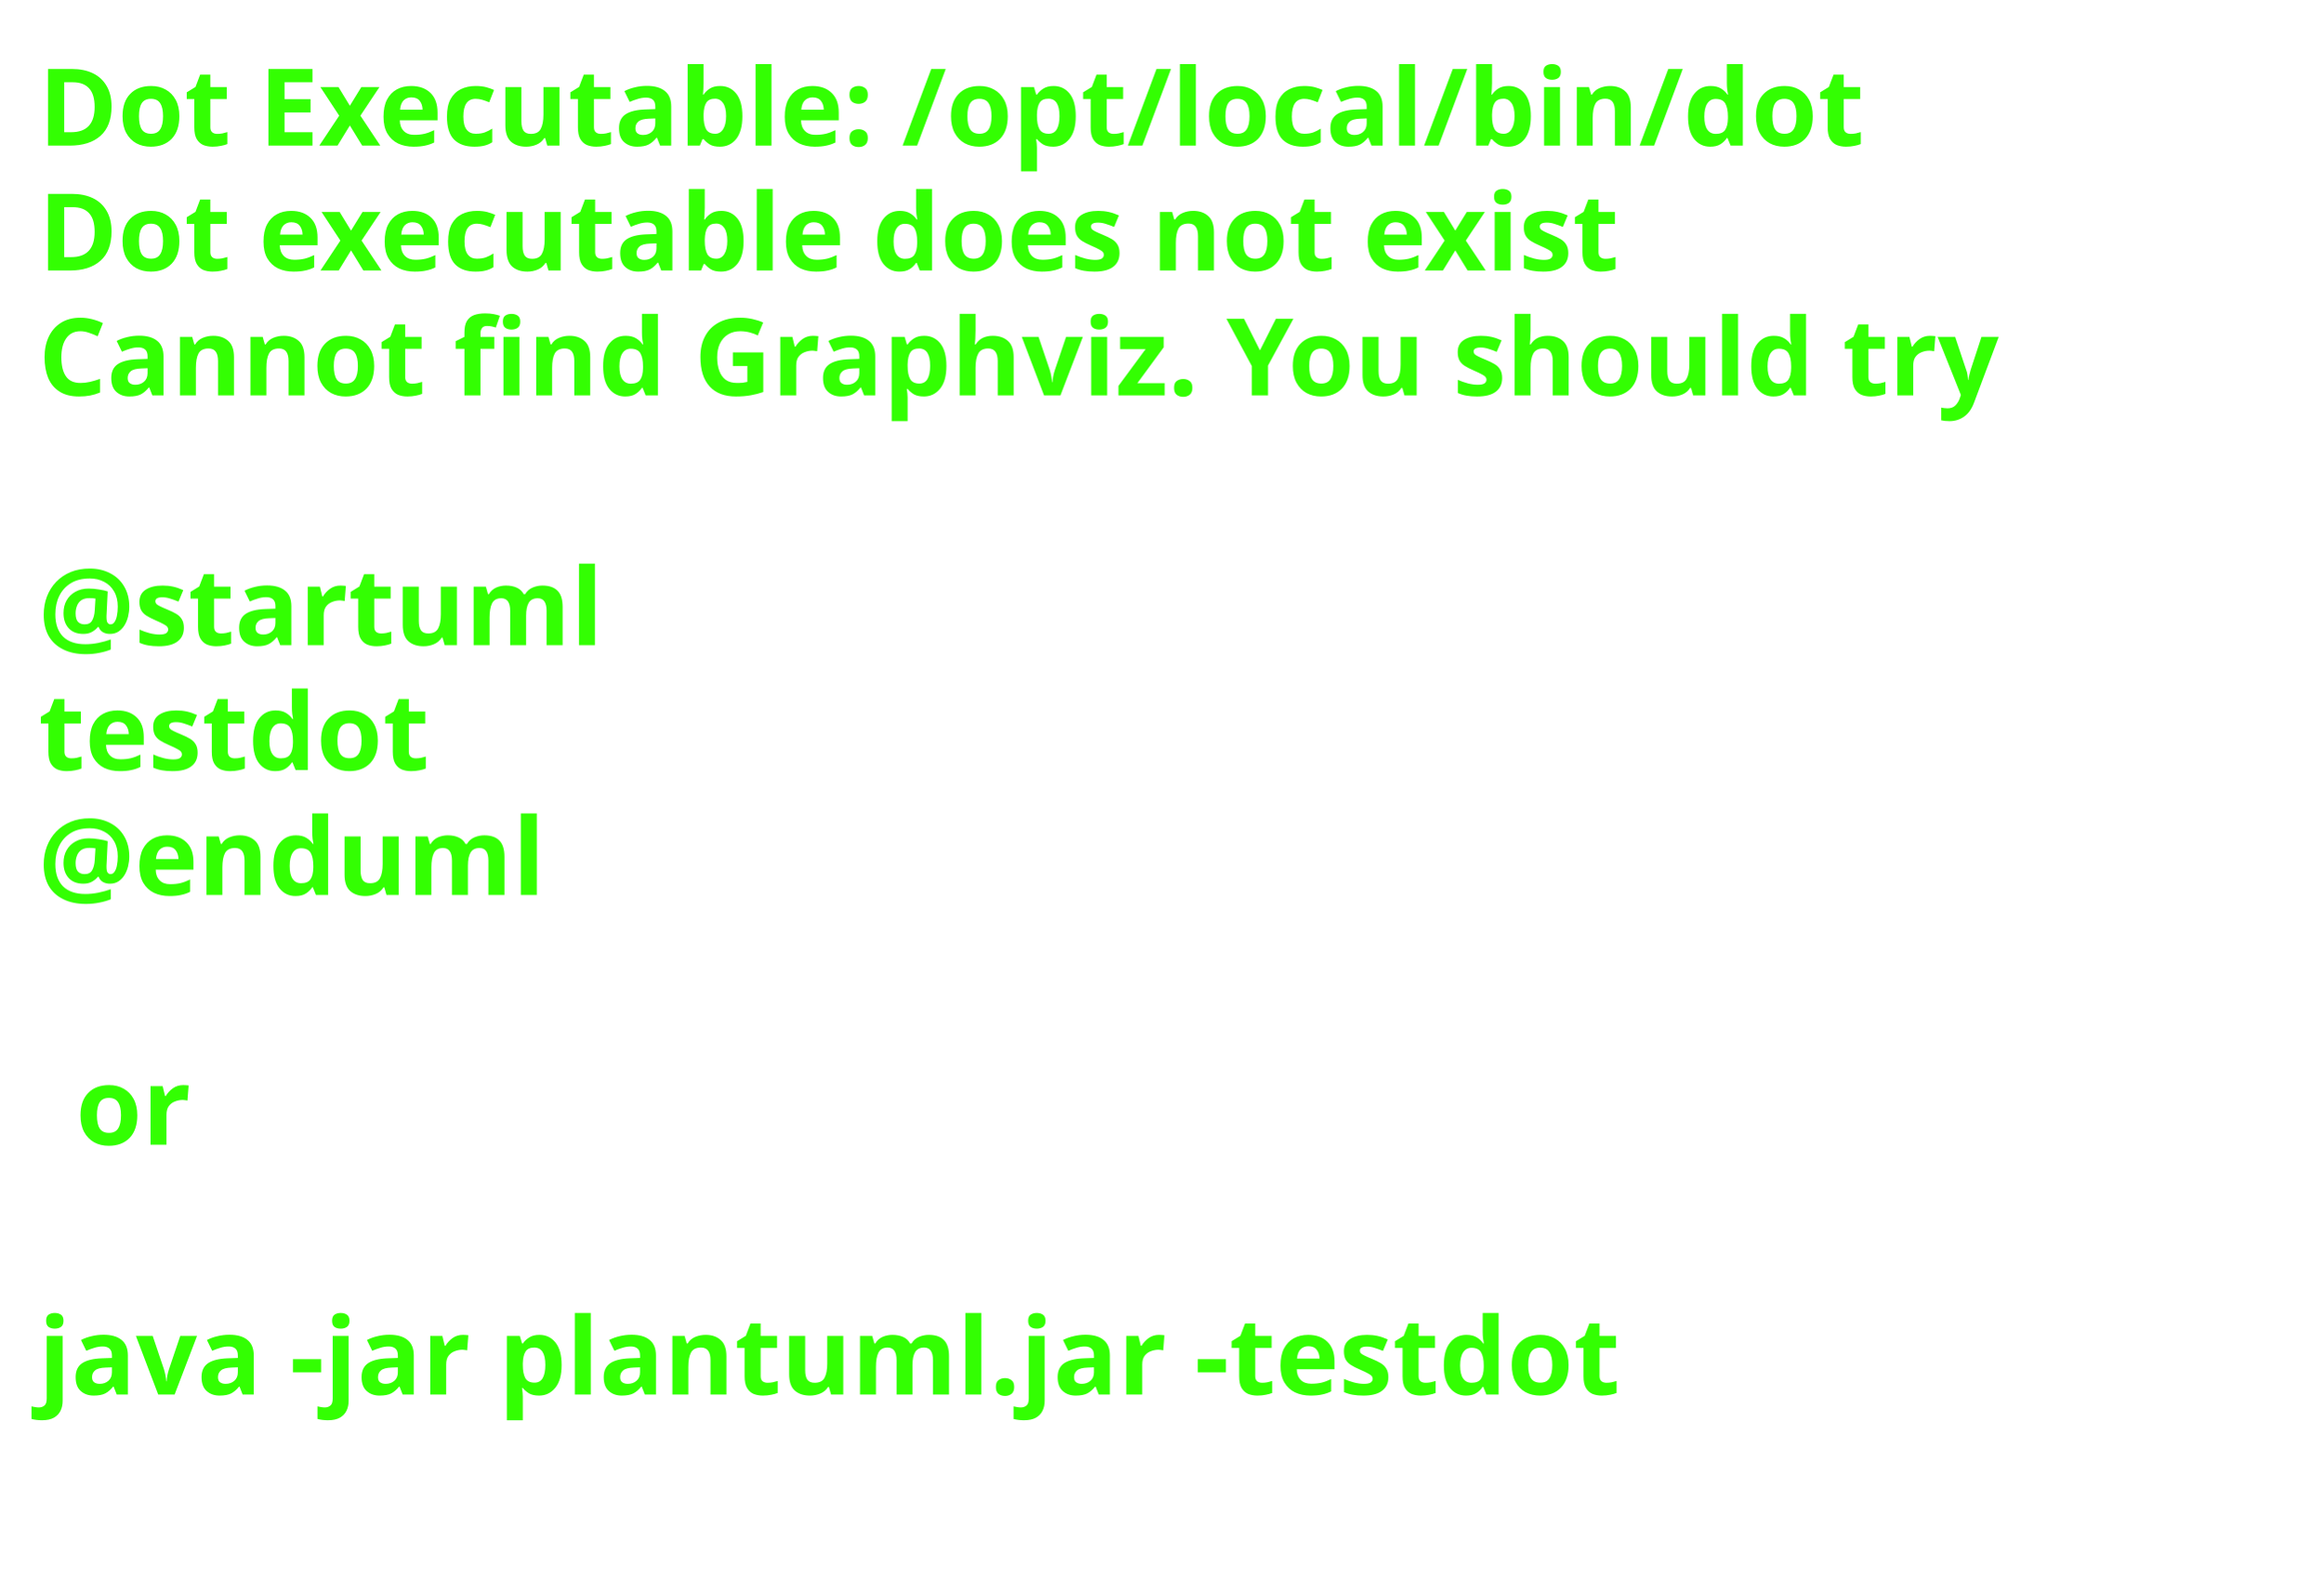
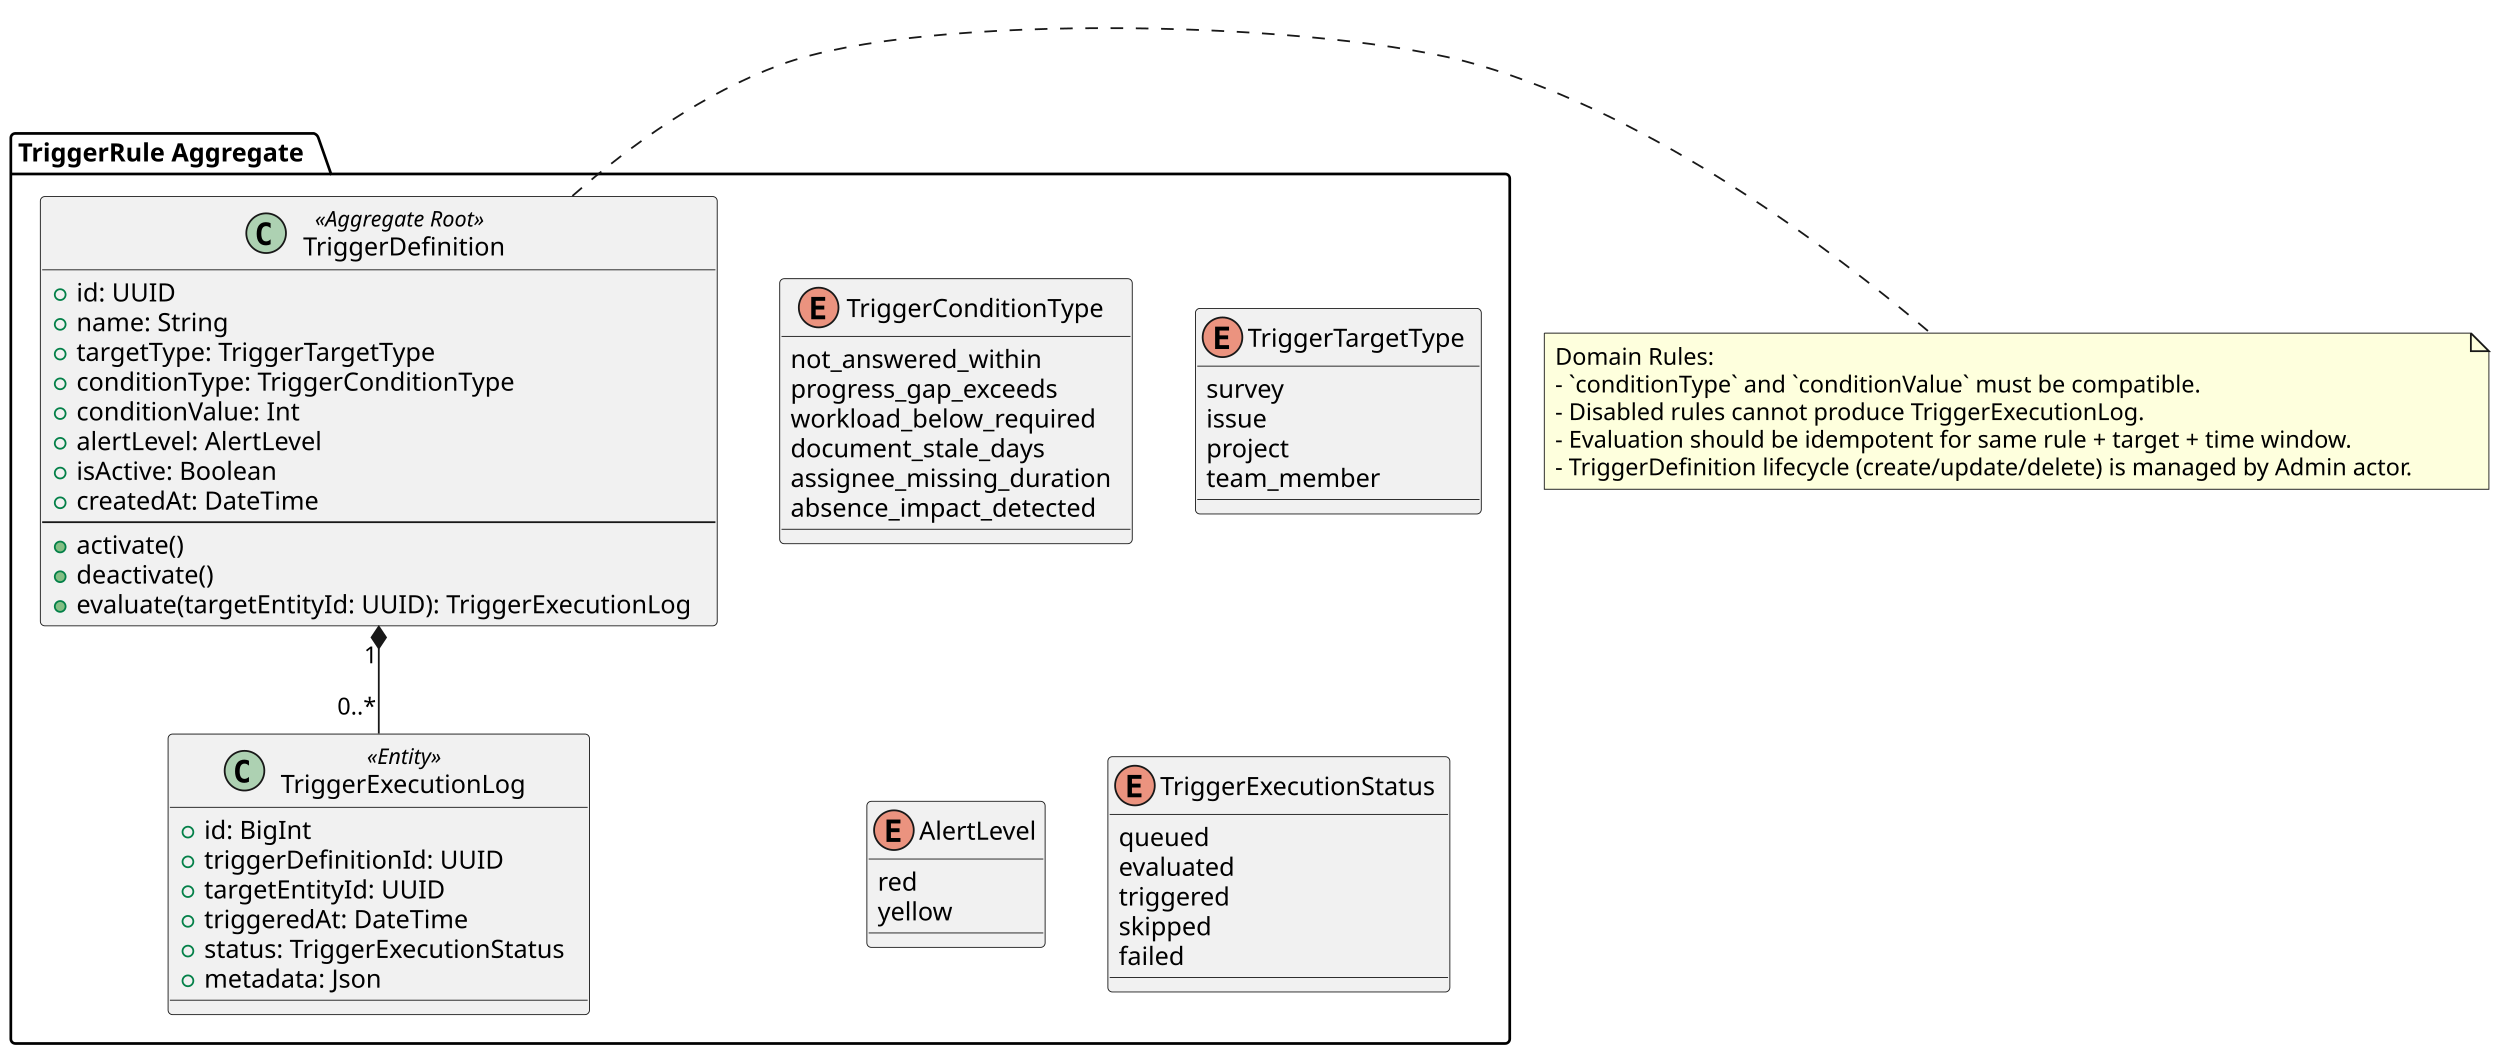
- <svg xmlns="http://www.w3.org/2000/svg" contentStyleType="text/css" data-diagram-type="CLASS" height="206px" preserveAspectRatio="none" style="width:303px;height:206px;background:#FFFFFF;" version="1.1" viewBox="0 0 303 206" width="303px" zoomAndPan="magnify">
+ <svg xmlns="http://www.w3.org/2000/svg" contentStyleType="text/css" data-diagram-type="CLASS" height="585px" preserveAspectRatio="none" style="width:1386px;height:585px;background:#FFFFFF;" version="1.1" viewBox="0 0 1386 585" width="1386px" zoomAndPan="magnify">
  <defs />
  <g>
-     <text fill="#33FF02" font-family="sans-serif" font-size="14" font-weight="bold" lengthAdjust="spacing" textLength="264.954" x="5" y="19">Dot Executable: /opt/local/bin/dot</text>
-     <text fill="#33FF02" font-family="sans-serif" font-size="14" font-weight="bold" lengthAdjust="spacing" textLength="236.264" x="5" y="35.297">Dot executable does not exist</text>
-     <text fill="#33FF02" font-family="sans-serif" font-size="14" font-weight="bold" lengthAdjust="spacing" textLength="291.587" x="5" y="51.594">Cannot find Graphviz. You should try</text>
-     <text fill="#33FF02" font-family="sans-serif" font-size="14" font-weight="bold" lengthAdjust="spacing" textLength="4.874" x="5" y="67.891"> </text>
-     <text fill="#33FF02" font-family="sans-serif" font-size="14" font-weight="bold" lengthAdjust="spacing" textLength="81.423" x="5" y="84.188">@startuml</text>
-     <text fill="#33FF02" font-family="sans-serif" font-size="14" font-weight="bold" lengthAdjust="spacing" textLength="57.545" x="5" y="100.484">testdot</text>
-     <text fill="#33FF02" font-family="sans-serif" font-size="14" font-weight="bold" lengthAdjust="spacing" textLength="72.837" x="5" y="116.781">@enduml</text>
-     <text fill="#33FF02" font-family="sans-serif" font-size="14" font-weight="bold" lengthAdjust="spacing" textLength="4.874" x="5" y="133.078"> </text>
-     <text fill="#33FF02" font-family="sans-serif" font-size="14" font-weight="bold" lengthAdjust="spacing" textLength="16.523" x="9.874" y="149.375">or</text>
-     <text fill="#33FF02" font-family="sans-serif" font-size="14" font-weight="bold" lengthAdjust="spacing" textLength="4.874" x="5" y="165.672"> </text>
-     <text fill="#33FF02" font-family="sans-serif" font-size="14" font-weight="bold" lengthAdjust="spacing" textLength="234.507" x="5" y="181.969">java -jar plantuml.jar -testdot</text>
-     <text fill="#33FF02" font-family="sans-serif" font-size="14" font-weight="bold" lengthAdjust="spacing" textLength="4.874" x="5" y="198.266"> </text>
+     <g class="cluster" data-qualified-name="TriggerRule Aggregate" data-source-line="1" id="ent0002">
+       <path d="M8.5,73.97 L174.027,73.97 A3.75,3.75 0 0 1 176.527,76.47 L183.527,96.458 L834.5,96.458 A2.5,2.5 0 0 1 837,98.958 L837,576.01 A2.5,2.5 0 0 1 834.5,578.51 L8.5,578.51 A2.5,2.5 0 0 1 6,576.01 L6,76.47 A2.5,2.5 0 0 1 8.5,73.97" fill="none" style="stroke:#000000;stroke-width:1.5;" />
+       <line style="stroke:#000000;stroke-width:1.5;" x1="6" x2="183.527" y1="96.458" y2="96.458" />
+       <text fill="#000000" font-family="sans-serif" font-size="14" font-weight="bold" lengthAdjust="spacing" textLength="164.527" x="10" y="89.505">TriggerRule Aggregate</text>
+     </g>
+     <g class="entity" data-qualified-name="TriggerRule Aggregate.TriggerDefinition" data-source-line="3" id="ent0003">
+       <rect fill="#F1F1F1" height="237.992" rx="2.5" ry="2.5" style="stroke:#181818;stroke-width:0.5;" width="375.255" x="22.37" y="108.97" />
+       <ellipse cx="147.546" cy="129.28" fill="#ADD1B2" rx="11" ry="11" style="stroke:#181818;stroke-width:1;" />
+       <path d="M150.019,135.424 Q149.438,135.722 148.799,135.872 Q148.16,136.021 147.454,136.021 Q144.948,136.021 143.628,134.369 Q142.308,132.718 142.308,129.596 Q142.308,126.467 143.628,124.815 Q144.948,123.163 147.454,123.163 Q148.16,123.163 148.808,123.313 Q149.455,123.462 150.019,123.761 L150.019,126.484 Q149.389,125.903 148.795,125.633 Q148.202,125.363 147.571,125.363 Q146.226,125.363 145.541,126.43 Q144.856,127.496 144.856,129.596 Q144.856,131.688 145.541,132.755 Q146.226,133.822 147.571,133.822 Q148.202,133.822 148.795,133.552 Q149.389,133.282 150.019,132.701 Z " fill="#000000" />
+       <text fill="#000000" font-family="sans-serif" font-size="12" font-style="italic" lengthAdjust="spacing" textLength="103.312" x="174.591" y="125.572">«Aggregate Root»</text>
+       <text fill="#000000" font-family="sans-serif" font-size="14" lengthAdjust="spacing" textLength="116.402" x="168.046" y="141.638">TriggerDefinition</text>
+       <line style="stroke:#181818;stroke-width:0.5;" x1="23.37" x2="396.625" y1="149.591" y2="149.591" />
+       <g data-visibility-modifier="PUBLIC_FIELD">
+         <ellipse cx="33.37" cy="163.335" fill="none" rx="3" ry="3" style="stroke:#038048;stroke-width:1;" />
+       </g>
+       <text fill="#000000" font-family="sans-serif" font-size="14" lengthAdjust="spacing" textLength="55.638" x="42.37" y="167.126">id: UUID</text>
+       <g data-visibility-modifier="PUBLIC_FIELD">
+         <ellipse cx="33.37" cy="179.823" fill="none" rx="3" ry="3" style="stroke:#038048;stroke-width:1;" />
+       </g>
+       <text fill="#000000" font-family="sans-serif" font-size="14" lengthAdjust="spacing" textLength="86.119" x="42.37" y="183.614">name: String</text>
+       <g data-visibility-modifier="PUBLIC_FIELD">
+         <ellipse cx="33.37" cy="196.312" fill="none" rx="3" ry="3" style="stroke:#038048;stroke-width:1;" />
+       </g>
+       <text fill="#000000" font-family="sans-serif" font-size="14" lengthAdjust="spacing" textLength="208.571" x="42.37" y="200.103">targetType: TriggerTargetType</text>
+       <g data-visibility-modifier="PUBLIC_FIELD">
+         <ellipse cx="33.37" cy="212.8" fill="none" rx="3" ry="3" style="stroke:#038048;stroke-width:1;" />
+       </g>
+       <text fill="#000000" font-family="sans-serif" font-size="14" lengthAdjust="spacing" textLength="254.324" x="42.37" y="216.591">conditionType: TriggerConditionType</text>
+       <g data-visibility-modifier="PUBLIC_FIELD">
+         <ellipse cx="33.37" cy="229.288" fill="none" rx="3" ry="3" style="stroke:#038048;stroke-width:1;" />
+       </g>
+       <text fill="#000000" font-family="sans-serif" font-size="14" lengthAdjust="spacing" textLength="128.126" x="42.37" y="233.079">conditionValue: Int</text>
+       <g data-visibility-modifier="PUBLIC_FIELD">
+         <ellipse cx="33.37" cy="245.777" fill="none" rx="3" ry="3" style="stroke:#038048;stroke-width:1;" />
+       </g>
+       <text fill="#000000" font-family="sans-serif" font-size="14" lengthAdjust="spacing" textLength="140.588" x="42.37" y="249.568">alertLevel: AlertLevel</text>
+       <g data-visibility-modifier="PUBLIC_FIELD">
+         <ellipse cx="33.37" cy="262.265" fill="none" rx="3" ry="3" style="stroke:#038048;stroke-width:1;" />
+       </g>
+       <text fill="#000000" font-family="sans-serif" font-size="14" lengthAdjust="spacing" textLength="114.721" x="42.37" y="266.056">isActive: Boolean</text>
+       <g data-visibility-modifier="PUBLIC_FIELD">
+         <ellipse cx="33.37" cy="278.753" fill="none" rx="3" ry="3" style="stroke:#038048;stroke-width:1;" />
+       </g>
+       <text fill="#000000" font-family="sans-serif" font-size="14" lengthAdjust="spacing" textLength="139.057" x="42.37" y="282.544">createdAt: DateTime</text>
+       <line style="stroke:#181818;stroke-width:1;" x1="23.37" x2="396.625" y1="289.497" y2="289.497" />
+       <g data-visibility-modifier="PUBLIC_METHOD">
+         <ellipse cx="33.37" cy="303.241" fill="#84BE84" rx="3" ry="3" style="stroke:#038048;stroke-width:1;" />
+       </g>
+       <text fill="#000000" font-family="sans-serif" font-size="14" lengthAdjust="spacing" textLength="61.305" x="42.37" y="307.033">activate()</text>
+       <g data-visibility-modifier="PUBLIC_METHOD">
+         <ellipse cx="33.37" cy="319.73" fill="#84BE84" rx="3" ry="3" style="stroke:#038048;stroke-width:1;" />
+       </g>
+       <text fill="#000000" font-family="sans-serif" font-size="14" lengthAdjust="spacing" textLength="77.916" x="42.37" y="323.521">deactivate()</text>
+       <g data-visibility-modifier="PUBLIC_METHOD">
+         <ellipse cx="33.37" cy="336.218" fill="#84BE84" rx="3" ry="3" style="stroke:#038048;stroke-width:1;" />
+       </g>
+       <text fill="#000000" font-family="sans-serif" font-size="14" lengthAdjust="spacing" textLength="349.255" x="42.37" y="340.009">evaluate(targetEntityId: UUID): TriggerExecutionLog</text>
+     </g>
+     <g class="entity" data-qualified-name="TriggerRule Aggregate.TriggerConditionType" data-source-line="18" id="ent0004">
+       <rect fill="#F1F1F1" height="146.93" rx="2.5" ry="2.5" style="stroke:#181818;stroke-width:0.5;" width="195.456" x="432.27" y="154.5" />
+       <ellipse cx="453.866" cy="170.5" fill="#EB937F" rx="11" ry="11" style="stroke:#181818;stroke-width:1;" />
+       <path d="M457.48,177 L449.761,177 L449.761,164.607 L457.48,164.607 L457.48,166.765 L452.209,166.765 L452.209,169.438 L456.982,169.438 L456.982,171.596 L452.209,171.596 L452.209,174.842 L457.48,174.842 Z " fill="#000000" />
+       <text fill="#000000" font-family="sans-serif" font-size="14" lengthAdjust="spacing" textLength="148.798" x="469.332" y="175.791">TriggerConditionType</text>
+       <line style="stroke:#181818;stroke-width:0.5;" x1="433.27" x2="626.726" y1="186.5" y2="186.5" />
+       <text fill="#000000" font-family="sans-serif" font-size="14" lengthAdjust="spacing" textLength="142.502" x="438.27" y="204.035">not_answered_within</text>
+       <text fill="#000000" font-family="sans-serif" font-size="14" lengthAdjust="spacing" textLength="154.048" x="438.27" y="220.523">progress_gap_exceeds</text>
+       <text fill="#000000" font-family="sans-serif" font-size="14" lengthAdjust="spacing" textLength="173.947" x="438.27" y="237.012">workload_below_required</text>
+       <text fill="#000000" font-family="sans-serif" font-size="14" lengthAdjust="spacing" textLength="145.011" x="438.27" y="253.5">document_stale_days</text>
+       <text fill="#000000" font-family="sans-serif" font-size="14" lengthAdjust="spacing" textLength="183.456" x="438.27" y="269.988">assignee_missing_duration</text>
+       <text fill="#000000" font-family="sans-serif" font-size="14" lengthAdjust="spacing" textLength="173.872" x="438.27" y="286.477">absence_impact_detected</text>
+       <line style="stroke:#181818;stroke-width:0.5;" x1="433.27" x2="626.726" y1="293.43" y2="293.43" />
+     </g>
+     <g class="entity" data-qualified-name="TriggerRule Aggregate.TriggerTargetType" data-source-line="27" id="ent0005">
+       <rect fill="#F1F1F1" height="113.953" rx="2.5" ry="2.5" style="stroke:#181818;stroke-width:0.5;" width="158.472" x="662.76" y="170.99" />
+       <ellipse cx="677.76" cy="186.99" fill="#EB937F" rx="11" ry="11" style="stroke:#181818;stroke-width:1;" />
+       <path d="M681.374,193.49 L673.654,193.49 L673.654,181.097 L681.374,181.097 L681.374,183.255 L676.103,183.255 L676.103,185.928 L680.876,185.928 L680.876,188.086 L676.103,188.086 L676.103,191.332 L681.374,191.332 Z " fill="#000000" />
+       <text fill="#000000" font-family="sans-serif" font-size="14" lengthAdjust="spacing" textLength="126.472" x="691.76" y="192.281">TriggerTargetType</text>
+       <line style="stroke:#181818;stroke-width:0.5;" x1="663.76" x2="820.232" y1="202.99" y2="202.99" />
+       <text fill="#000000" font-family="sans-serif" font-size="14" lengthAdjust="spacing" textLength="43.914" x="668.76" y="220.525">survey</text>
+       <text fill="#000000" font-family="sans-serif" font-size="14" lengthAdjust="spacing" textLength="34.809" x="668.76" y="237.013">issue</text>
+       <text fill="#000000" font-family="sans-serif" font-size="14" lengthAdjust="spacing" textLength="47.605" x="668.76" y="253.502">project</text>
+       <text fill="#000000" font-family="sans-serif" font-size="14" lengthAdjust="spacing" textLength="97.118" x="668.76" y="269.99">team_member</text>
+       <line style="stroke:#181818;stroke-width:0.5;" x1="663.76" x2="820.232" y1="276.943" y2="276.943" />
+     </g>
+     <g class="entity" data-qualified-name="TriggerRule Aggregate.AlertLevel" data-source-line="34" id="ent0006">
+       <rect fill="#F1F1F1" height="80.977" rx="2.5" ry="2.5" style="stroke:#181818;stroke-width:0.5;" width="98.828" x="480.59" y="444.25" />
+       <ellipse cx="495.59" cy="460.25" fill="#EB937F" rx="11" ry="11" style="stroke:#181818;stroke-width:1;" />
+       <path d="M499.204,466.75 L491.485,466.75 L491.485,454.357 L499.204,454.357 L499.204,456.515 L493.933,456.515 L493.933,459.188 L498.706,459.188 L498.706,461.346 L493.933,461.346 L493.933,464.592 L499.204,464.592 Z " fill="#000000" />
+       <text fill="#000000" font-family="sans-serif" font-size="14" lengthAdjust="spacing" textLength="66.828" x="509.59" y="465.541">AlertLevel</text>
+       <line style="stroke:#181818;stroke-width:0.5;" x1="481.59" x2="578.418" y1="476.25" y2="476.25" />
+       <text fill="#000000" font-family="sans-serif" font-size="14" lengthAdjust="spacing" textLength="22.34" x="486.59" y="493.785">red</text>
+       <text fill="#000000" font-family="sans-serif" font-size="14" lengthAdjust="spacing" textLength="42.595" x="486.59" y="510.273">yellow</text>
+       <line style="stroke:#181818;stroke-width:0.5;" x1="481.59" x2="578.418" y1="517.227" y2="517.227" />
+     </g>
+     <g class="entity" data-qualified-name="TriggerRule Aggregate.TriggerExecutionLog" data-source-line="39" id="ent0007">
+       <rect fill="#F1F1F1" height="155.551" rx="2.5" ry="2.5" style="stroke:#181818;stroke-width:0.5;" width="233.614" x="93.19" y="406.96" />
+       <ellipse cx="135.55" cy="427.271" fill="#ADD1B2" rx="11" ry="11" style="stroke:#181818;stroke-width:1;" />
+       <path d="M138.024,433.414 Q137.442,433.712 136.803,433.862 Q136.164,434.011 135.459,434.011 Q132.952,434.011 131.632,432.359 Q130.312,430.708 130.312,427.587 Q130.312,424.457 131.632,422.805 Q132.952,421.153 135.459,421.153 Q136.164,421.153 136.812,421.303 Q137.459,421.452 138.024,421.751 L138.024,424.474 Q137.393,423.893 136.799,423.623 Q136.206,423.353 135.575,423.353 Q134.23,423.353 133.545,424.42 Q132.86,425.486 132.86,427.587 Q132.86,429.678 133.545,430.745 Q134.23,431.812 135.575,431.812 Q136.206,431.812 136.799,431.542 Q137.393,431.272 138.024,430.691 Z " fill="#000000" />
+       <text fill="#000000" font-family="sans-serif" font-size="12" font-style="italic" lengthAdjust="spacing" textLength="45.24" x="203.417" y="423.562">«Entity»</text>
+       <text fill="#000000" font-family="sans-serif" font-size="14" lengthAdjust="spacing" textLength="140.814" x="155.63" y="439.628">TriggerExecutionLog</text>
+       <line style="stroke:#181818;stroke-width:0.5;" x1="94.19" x2="325.804" y1="447.581" y2="447.581" />
+       <g data-visibility-modifier="PUBLIC_FIELD">
+         <ellipse cx="104.19" cy="461.325" fill="none" rx="3" ry="3" style="stroke:#038048;stroke-width:1;" />
+       </g>
+       <text fill="#000000" font-family="sans-serif" font-size="14" lengthAdjust="spacing" textLength="60.505" x="113.19" y="465.116">id: BigInt</text>
+       <g data-visibility-modifier="PUBLIC_FIELD">
+         <ellipse cx="104.19" cy="477.813" fill="none" rx="3" ry="3" style="stroke:#038048;stroke-width:1;" />
+       </g>
+       <text fill="#000000" font-family="sans-serif" font-size="14" lengthAdjust="spacing" textLength="168.41" x="113.19" y="481.604">triggerDefinitionId: UUID</text>
+       <g data-visibility-modifier="PUBLIC_FIELD">
+         <ellipse cx="104.19" cy="494.302" fill="none" rx="3" ry="3" style="stroke:#038048;stroke-width:1;" />
+       </g>
+       <text fill="#000000" font-family="sans-serif" font-size="14" lengthAdjust="spacing" textLength="134.196" x="113.19" y="498.093">targetEntityId: UUID</text>
+       <g data-visibility-modifier="PUBLIC_FIELD">
+         <ellipse cx="104.19" cy="510.79" fill="none" rx="3" ry="3" style="stroke:#038048;stroke-width:1;" />
+       </g>
+       <text fill="#000000" font-family="sans-serif" font-size="14" lengthAdjust="spacing" textLength="151.389" x="113.19" y="514.581">triggeredAt: DateTime</text>
+       <g data-visibility-modifier="PUBLIC_FIELD">
+         <ellipse cx="104.19" cy="527.278" fill="none" rx="3" ry="3" style="stroke:#038048;stroke-width:1;" />
+       </g>
+       <text fill="#000000" font-family="sans-serif" font-size="14" lengthAdjust="spacing" textLength="207.614" x="113.19" y="531.069">status: TriggerExecutionStatus</text>
+       <g data-visibility-modifier="PUBLIC_FIELD">
+         <ellipse cx="104.19" cy="543.767" fill="none" rx="3" ry="3" style="stroke:#038048;stroke-width:1;" />
+       </g>
+       <text fill="#000000" font-family="sans-serif" font-size="14" lengthAdjust="spacing" textLength="100.987" x="113.19" y="547.558">metadata: Json</text>
+       <line style="stroke:#181818;stroke-width:0.5;" x1="94.19" x2="325.804" y1="554.511" y2="554.511" />
+     </g>
+     <g class="entity" data-qualified-name="TriggerRule Aggregate.TriggerExecutionStatus" data-source-line="48" id="ent0008">
+       <rect fill="#F1F1F1" height="130.441" rx="2.5" ry="2.5" style="stroke:#181818;stroke-width:0.5;" width="189.589" x="614.21" y="419.51" />
+       <ellipse cx="629.21" cy="435.51" fill="#EB937F" rx="11" ry="11" style="stroke:#181818;stroke-width:1;" />
+       <path d="M632.824,442.01 L625.105,442.01 L625.105,429.617 L632.824,429.617 L632.824,431.775 L627.553,431.775 L627.553,434.448 L632.326,434.448 L632.326,436.606 L627.553,436.606 L627.553,439.852 L632.824,439.852 Z " fill="#000000" />
+       <text fill="#000000" font-family="sans-serif" font-size="14" lengthAdjust="spacing" textLength="157.589" x="643.21" y="440.801">TriggerExecutionStatus</text>
+       <line style="stroke:#181818;stroke-width:0.5;" x1="615.21" x2="802.799" y1="451.51" y2="451.51" />
+       <text fill="#000000" font-family="sans-serif" font-size="14" lengthAdjust="spacing" textLength="50.6" x="620.21" y="469.045">queued</text>
+       <text fill="#000000" font-family="sans-serif" font-size="14" lengthAdjust="spacing" textLength="65.092" x="620.21" y="485.533">evaluated</text>
+       <text fill="#000000" font-family="sans-serif" font-size="14" lengthAdjust="spacing" textLength="62.61" x="620.21" y="502.022">triggered</text>
+       <text fill="#000000" font-family="sans-serif" font-size="14" lengthAdjust="spacing" textLength="53.601" x="620.21" y="518.51">skipped</text>
+       <text fill="#000000" font-family="sans-serif" font-size="14" lengthAdjust="spacing" textLength="37.584" x="620.21" y="534.998">failed</text>
+       <line style="stroke:#181818;stroke-width:0.5;" x1="615.21" x2="802.799" y1="541.951" y2="541.951" />
+     </g>
+     <g class="entity" data-qualified-name="GMN10" data-source-line="60" id="ent0011">
+       <path d="M856.16,184.69 L856.16,271.243 L1379.85,271.243 L1379.85,194.69 L1369.85,184.69 L856.16,184.69" fill="#FEFFDD" style="stroke:#181818;stroke-width:0.5;" />
+       <path d="M1369.85,184.69 L1369.85,194.69 L1379.85,194.69 L1369.85,184.69" fill="#FEFFDD" style="stroke:#181818;stroke-width:1;" />
+       <text fill="#000000" font-family="sans-serif" font-size="13" lengthAdjust="spacing" textLength="91.006" x="862.16" y="202.258">Domain Rules:</text>
+       <text fill="#000000" font-family="sans-serif" font-size="13" lengthAdjust="spacing" textLength="392.584" x="862.16" y="217.569">- `conditionType` and `conditionValue` must be compatible.</text>
+       <text fill="#000000" font-family="sans-serif" font-size="13" lengthAdjust="spacing" textLength="343.097" x="862.16" y="232.88">- Disabled rules cannot produce TriggerExecutionLog.</text>
+       <text fill="#000000" font-family="sans-serif" font-size="13" lengthAdjust="spacing" textLength="466.185" x="862.16" y="248.19">- Evaluation should be idempotent for same rule + target + time window.</text>
+       <text fill="#000000" font-family="sans-serif" font-size="13" lengthAdjust="spacing" textLength="502.69" x="862.16" y="263.5">- TriggerDefinition lifecycle (create/update/delete) is managed by Admin actor.</text>
+     </g>
+     <g class="link" data-entity-1="ent0003" data-entity-2="ent0007" data-link-type="composition" data-source-line="56" id="lnk9">
+       <path codeLine="56" d="M210,359.4 C210,379.54 210,387.98 210,406.7" fill="none" id="TriggerDefinition-backto-TriggerExecutionLog" style="stroke:#181818;stroke-width:1;" />
+       <polygon fill="#181818" points="210,347.4,206,353.4,210,359.4,214,353.4,210,347.4" style="stroke:#181818;stroke-width:1;" />
+       <text fill="#000000" font-family="sans-serif" font-size="13" lengthAdjust="spacing" textLength="8.22" x="201.763" y="367.713">1</text>
+       <text fill="#000000" font-family="sans-serif" font-size="13" lengthAdjust="spacing" textLength="22.712" x="186.986" y="396.131">0..*</text>
+     </g>
+     <g class="link" data-entity-1="ent0003" data-entity-2="ent0011" data-link-type="association" data-source-line="60" id="lnk12">
+       <path d="M317.33,108.65 C350.97,79.19 390.42,51.61 432.5,35.97 C513.11,6 736.99,11.72 819.5,35.97 C917.93,64.89 1014.59,137.41 1070.15,184.58" fill="none" id="TriggerDefinition-GMN10" style="stroke:#181818;stroke-width:1;stroke-dasharray:7,7;" />
+     </g>
  </g>
</svg>
